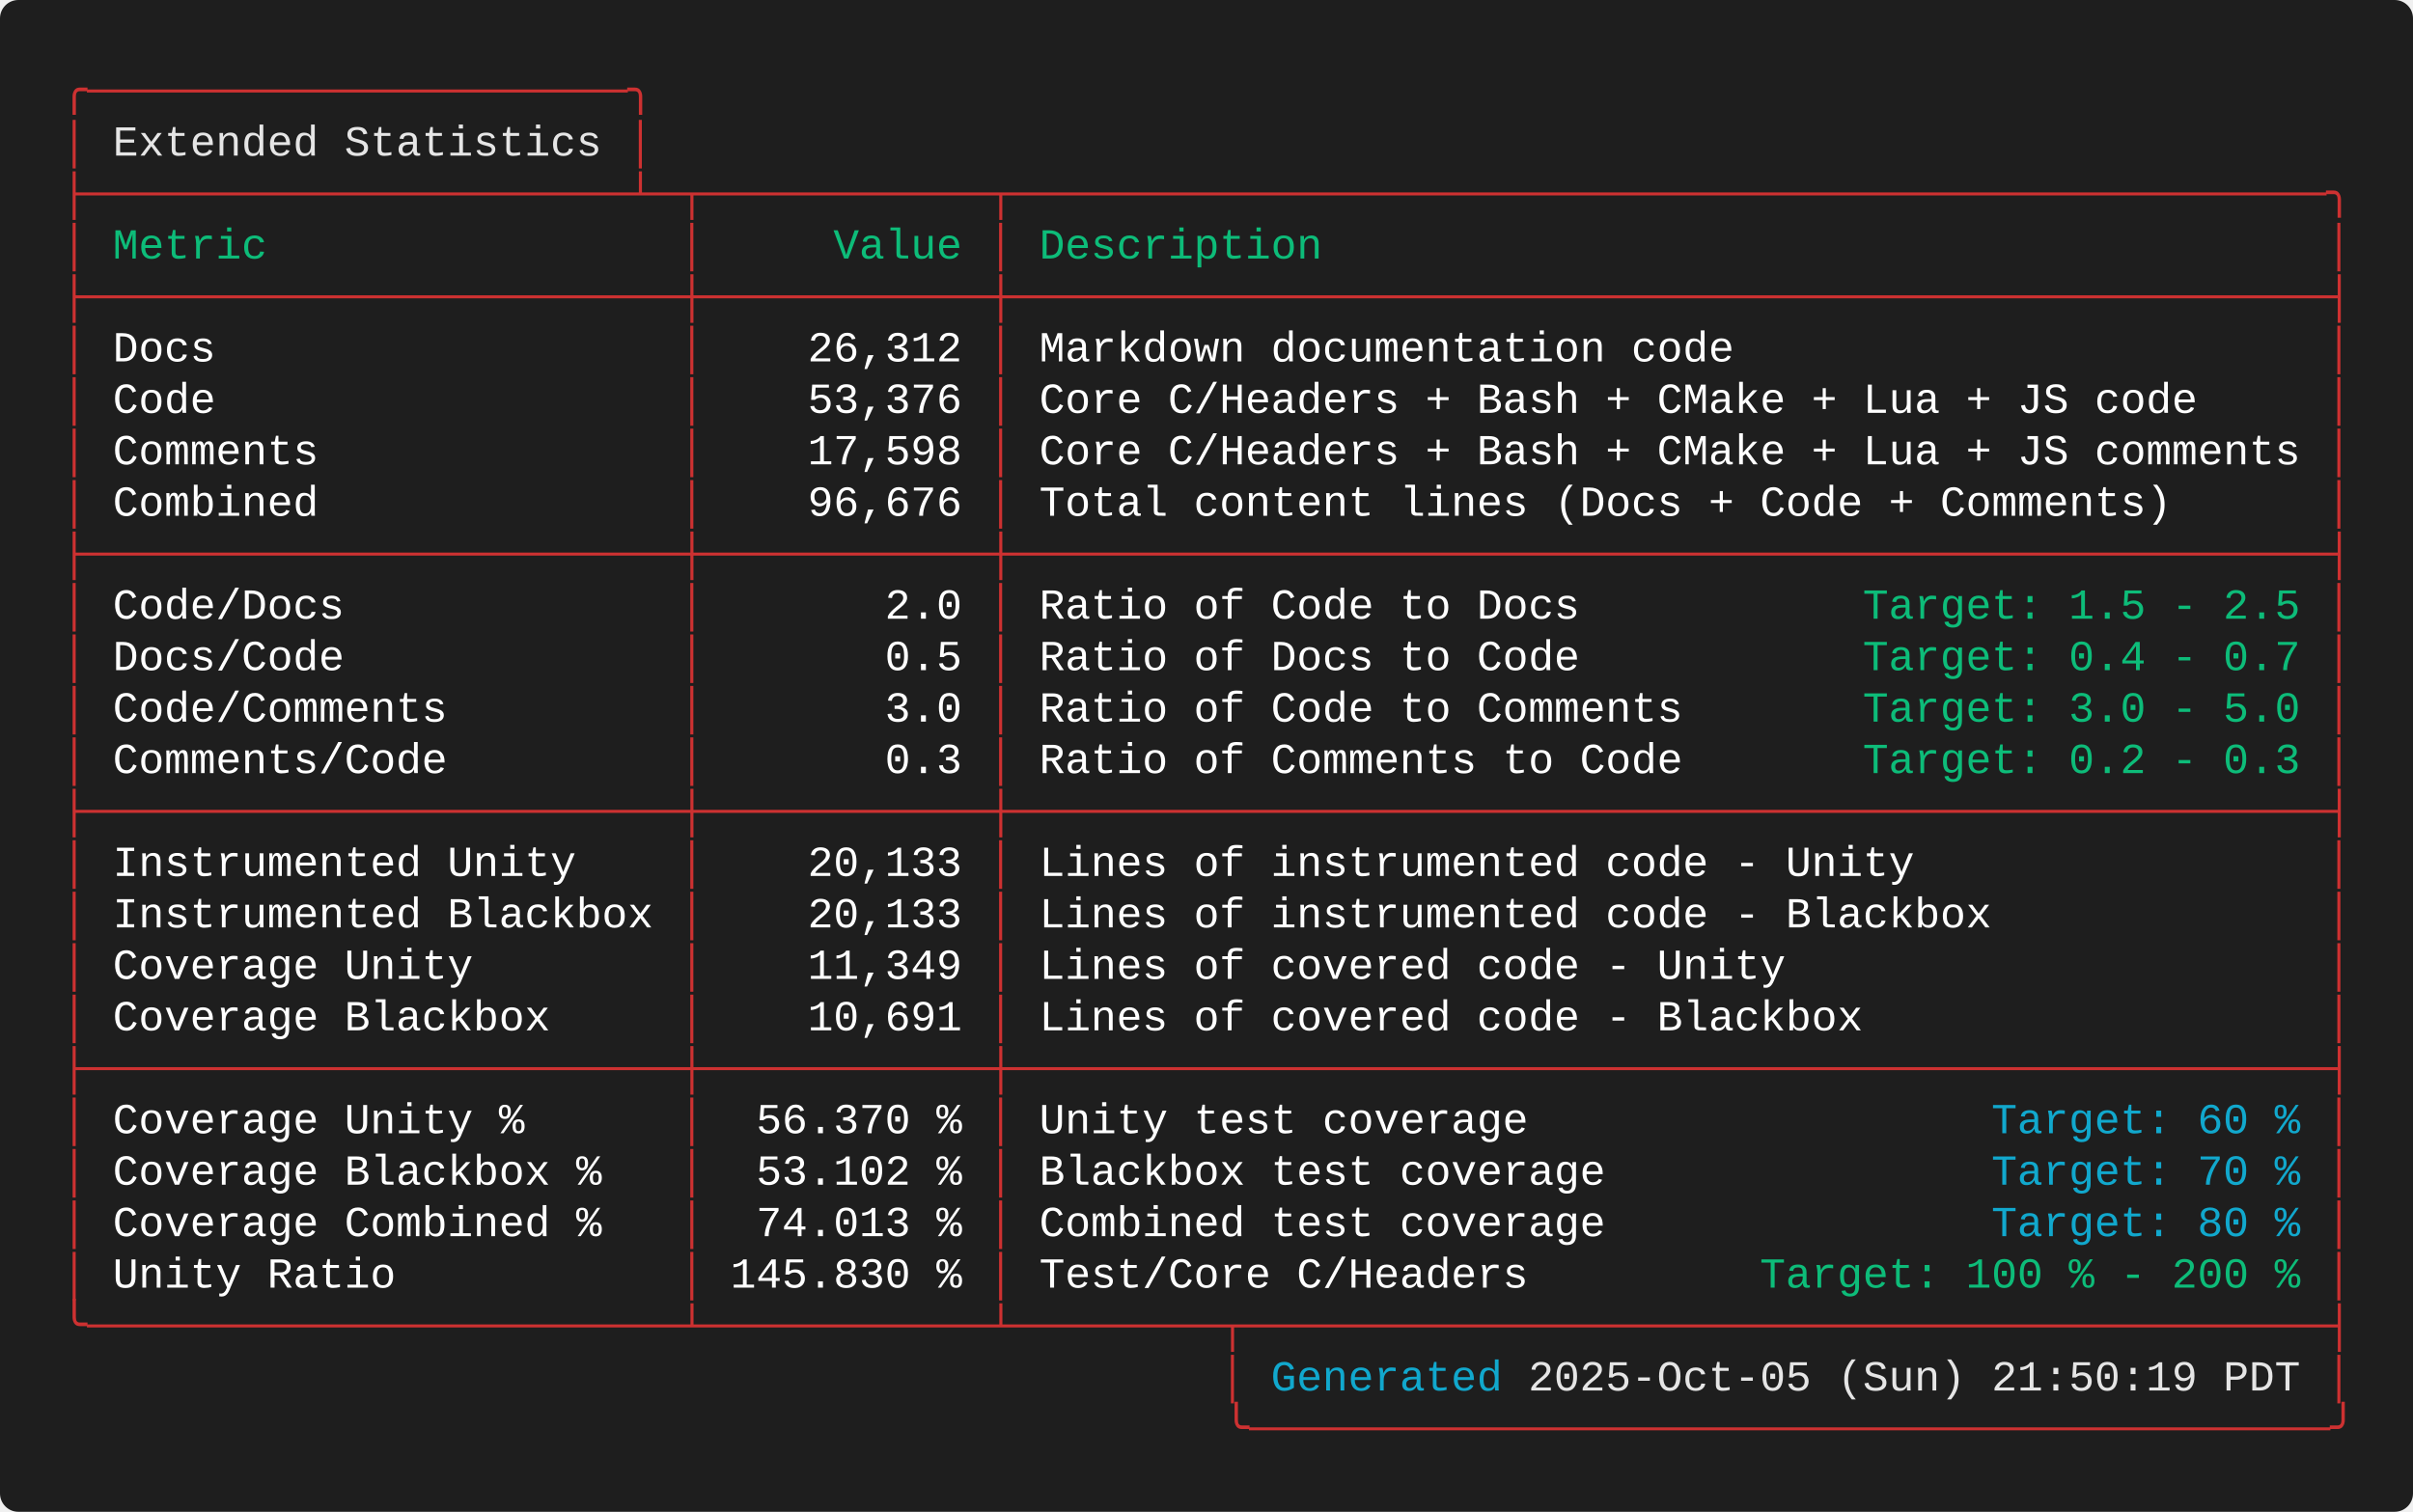
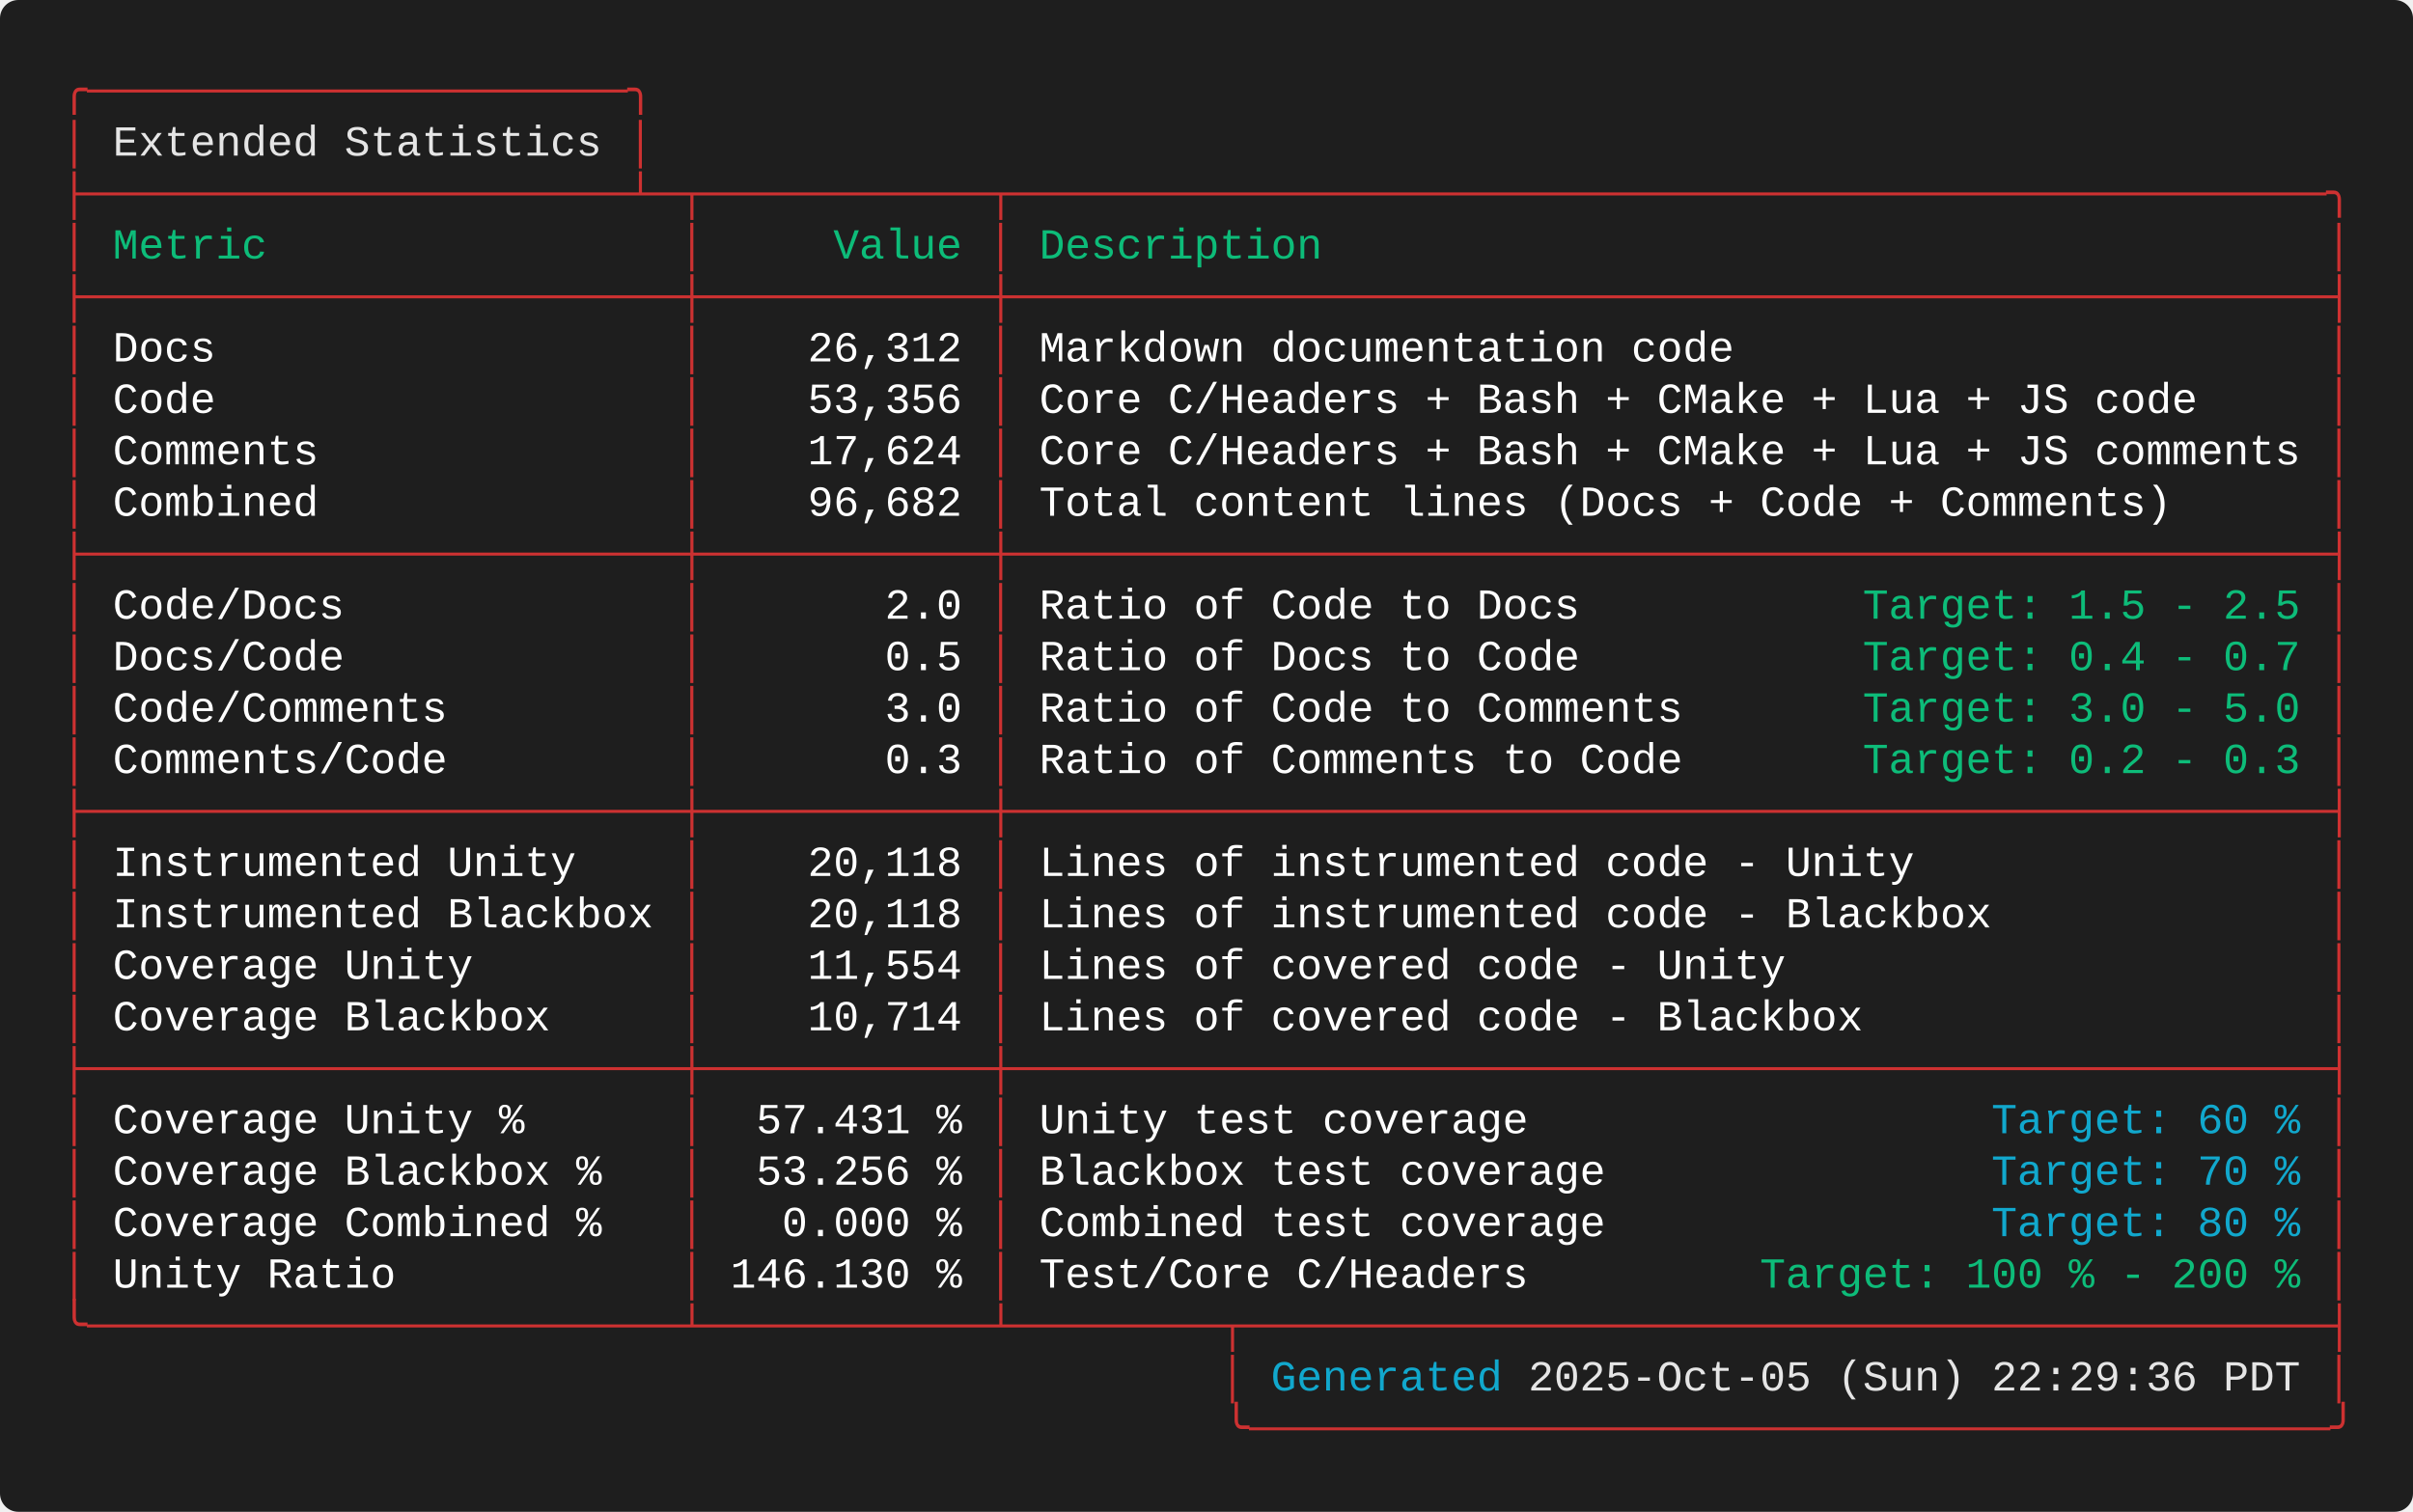
<svg xmlns="http://www.w3.org/2000/svg" width="787.60" height="493.60" viewBox="0 0 787.60 493.60">
  <defs>
    <style type="text/css">.terminal-text { font-family: 'Consolas', 'Consolas', 'Monaco', 'Courier New', monospace; }</style>
  </defs>
  <rect width="100%" height="100%" fill="#1e1e1e" rx="6" />
  <text x="20.00" y="34.00" font-size="14" class="terminal-text" xml:space="preserve" textLength="193.20" lengthAdjust="spacingAndGlyphs" fill="#cd3131">╭─────────────────────╮</text>
  <text x="20.00" y="50.80" font-size="14" class="terminal-text" xml:space="preserve" textLength="16.80" lengthAdjust="spacingAndGlyphs" fill="#cd3131">│ </text>
  <text x="36.80" y="50.80" font-size="14" class="terminal-text" xml:space="preserve" textLength="159.60" lengthAdjust="spacingAndGlyphs" fill="#e5e5e5">Extended Statistics</text>
  <text x="196.40" y="50.80" font-size="14" class="terminal-text" xml:space="preserve" textLength="8.40" lengthAdjust="spacingAndGlyphs" fill="#ffffff"> </text>
  <text x="204.80" y="50.80" font-size="14" class="terminal-text" xml:space="preserve" textLength="8.40" lengthAdjust="spacingAndGlyphs" fill="#cd3131">│</text>
  <text x="20.00" y="67.60" font-size="14" class="terminal-text" xml:space="preserve" textLength="747.60" lengthAdjust="spacingAndGlyphs" fill="#cd3131">├─────────────────────┴─┬───────────┬───────────────────────────────────────────────────╮</text>
  <text x="20.00" y="84.40" font-size="14" class="terminal-text" xml:space="preserve" textLength="8.40" lengthAdjust="spacingAndGlyphs" fill="#cd3131">│</text>
  <text x="28.40" y="84.40" font-size="14" class="terminal-text" xml:space="preserve" textLength="193.20" lengthAdjust="spacingAndGlyphs" fill="#0dbc79"> Metric                </text>
  <text x="221.60" y="84.40" font-size="14" class="terminal-text" xml:space="preserve" textLength="8.40" lengthAdjust="spacingAndGlyphs" fill="#cd3131">│</text>
  <text x="230.00" y="84.40" font-size="14" class="terminal-text" xml:space="preserve" textLength="92.40" lengthAdjust="spacingAndGlyphs" fill="#0dbc79">     Value </text>
  <text x="322.40" y="84.40" font-size="14" class="terminal-text" xml:space="preserve" textLength="8.40" lengthAdjust="spacingAndGlyphs" fill="#cd3131">│</text>
  <text x="330.80" y="84.40" font-size="14" class="terminal-text" xml:space="preserve" textLength="428.40" lengthAdjust="spacingAndGlyphs" fill="#0dbc79"> Description                                       </text>
  <text x="759.20" y="84.40" font-size="14" class="terminal-text" xml:space="preserve" textLength="8.40" lengthAdjust="spacingAndGlyphs" fill="#cd3131">│</text>
  <text x="20.00" y="101.20" font-size="14" class="terminal-text" xml:space="preserve" textLength="747.60" lengthAdjust="spacingAndGlyphs" fill="#cd3131">├───────────────────────┼───────────┼───────────────────────────────────────────────────┤</text>
  <text x="20.00" y="118.00" font-size="14" class="terminal-text" xml:space="preserve" textLength="8.40" lengthAdjust="spacingAndGlyphs" fill="#cd3131">│</text>
  <text x="28.40" y="118.00" font-size="14" class="terminal-text" xml:space="preserve" textLength="193.20" lengthAdjust="spacingAndGlyphs" fill="#ffffff"> Docs                  </text>
  <text x="221.60" y="118.00" font-size="14" class="terminal-text" xml:space="preserve" textLength="8.40" lengthAdjust="spacingAndGlyphs" fill="#cd3131">│</text>
  <text x="230.00" y="118.00" font-size="14" class="terminal-text" xml:space="preserve" textLength="92.40" lengthAdjust="spacingAndGlyphs" fill="#ffffff">    26,312 </text>
  <text x="322.40" y="118.00" font-size="14" class="terminal-text" xml:space="preserve" textLength="8.40" lengthAdjust="spacingAndGlyphs" fill="#cd3131">│</text>
  <text x="330.80" y="118.00" font-size="14" class="terminal-text" xml:space="preserve" textLength="428.40" lengthAdjust="spacingAndGlyphs" fill="#ffffff"> Markdown documentation code                       </text>
  <text x="759.20" y="118.00" font-size="14" class="terminal-text" xml:space="preserve" textLength="8.40" lengthAdjust="spacingAndGlyphs" fill="#cd3131">│</text>
  <text x="20.00" y="134.80" font-size="14" class="terminal-text" xml:space="preserve" textLength="8.40" lengthAdjust="spacingAndGlyphs" fill="#cd3131">│</text>
  <text x="28.40" y="134.80" font-size="14" class="terminal-text" xml:space="preserve" textLength="193.20" lengthAdjust="spacingAndGlyphs" fill="#ffffff"> Code                  </text>
  <text x="221.60" y="134.80" font-size="14" class="terminal-text" xml:space="preserve" textLength="8.40" lengthAdjust="spacingAndGlyphs" fill="#cd3131">│</text>
-   <text x="230.00" y="134.80" font-size="14" class="terminal-text" xml:space="preserve" textLength="92.40" lengthAdjust="spacingAndGlyphs" fill="#ffffff">    53,376 </text>
+   <text x="230.00" y="134.80" font-size="14" class="terminal-text" xml:space="preserve" textLength="92.40" lengthAdjust="spacingAndGlyphs" fill="#ffffff">    53,356 </text>
  <text x="322.40" y="134.80" font-size="14" class="terminal-text" xml:space="preserve" textLength="8.40" lengthAdjust="spacingAndGlyphs" fill="#cd3131">│</text>
  <text x="330.80" y="134.80" font-size="14" class="terminal-text" xml:space="preserve" textLength="428.40" lengthAdjust="spacingAndGlyphs" fill="#ffffff"> Core C/Headers + Bash + CMake + Lua + JS code     </text>
  <text x="759.20" y="134.80" font-size="14" class="terminal-text" xml:space="preserve" textLength="8.40" lengthAdjust="spacingAndGlyphs" fill="#cd3131">│</text>
  <text x="20.00" y="151.60" font-size="14" class="terminal-text" xml:space="preserve" textLength="8.40" lengthAdjust="spacingAndGlyphs" fill="#cd3131">│</text>
  <text x="28.40" y="151.60" font-size="14" class="terminal-text" xml:space="preserve" textLength="193.20" lengthAdjust="spacingAndGlyphs" fill="#ffffff"> Comments              </text>
  <text x="221.60" y="151.60" font-size="14" class="terminal-text" xml:space="preserve" textLength="8.40" lengthAdjust="spacingAndGlyphs" fill="#cd3131">│</text>
-   <text x="230.00" y="151.60" font-size="14" class="terminal-text" xml:space="preserve" textLength="92.40" lengthAdjust="spacingAndGlyphs" fill="#ffffff">    17,598 </text>
+   <text x="230.00" y="151.60" font-size="14" class="terminal-text" xml:space="preserve" textLength="92.40" lengthAdjust="spacingAndGlyphs" fill="#ffffff">    17,624 </text>
  <text x="322.40" y="151.60" font-size="14" class="terminal-text" xml:space="preserve" textLength="8.40" lengthAdjust="spacingAndGlyphs" fill="#cd3131">│</text>
  <text x="330.80" y="151.60" font-size="14" class="terminal-text" xml:space="preserve" textLength="428.40" lengthAdjust="spacingAndGlyphs" fill="#ffffff"> Core C/Headers + Bash + CMake + Lua + JS comments </text>
  <text x="759.20" y="151.60" font-size="14" class="terminal-text" xml:space="preserve" textLength="8.40" lengthAdjust="spacingAndGlyphs" fill="#cd3131">│</text>
  <text x="20.00" y="168.40" font-size="14" class="terminal-text" xml:space="preserve" textLength="8.40" lengthAdjust="spacingAndGlyphs" fill="#cd3131">│</text>
  <text x="28.40" y="168.40" font-size="14" class="terminal-text" xml:space="preserve" textLength="193.20" lengthAdjust="spacingAndGlyphs" fill="#ffffff"> Combined              </text>
  <text x="221.60" y="168.40" font-size="14" class="terminal-text" xml:space="preserve" textLength="8.40" lengthAdjust="spacingAndGlyphs" fill="#cd3131">│</text>
-   <text x="230.00" y="168.40" font-size="14" class="terminal-text" xml:space="preserve" textLength="92.40" lengthAdjust="spacingAndGlyphs" fill="#ffffff">    96,676 </text>
+   <text x="230.00" y="168.40" font-size="14" class="terminal-text" xml:space="preserve" textLength="92.40" lengthAdjust="spacingAndGlyphs" fill="#ffffff">    96,682 </text>
  <text x="322.40" y="168.40" font-size="14" class="terminal-text" xml:space="preserve" textLength="8.40" lengthAdjust="spacingAndGlyphs" fill="#cd3131">│</text>
  <text x="330.80" y="168.40" font-size="14" class="terminal-text" xml:space="preserve" textLength="428.40" lengthAdjust="spacingAndGlyphs" fill="#ffffff"> Total content lines (Docs + Code + Comments)      </text>
  <text x="759.20" y="168.40" font-size="14" class="terminal-text" xml:space="preserve" textLength="8.40" lengthAdjust="spacingAndGlyphs" fill="#cd3131">│</text>
  <text x="20.00" y="185.20" font-size="14" class="terminal-text" xml:space="preserve" textLength="747.60" lengthAdjust="spacingAndGlyphs" fill="#cd3131">├───────────────────────┼───────────┼───────────────────────────────────────────────────┤</text>
  <text x="20.00" y="202.00" font-size="14" class="terminal-text" xml:space="preserve" textLength="8.40" lengthAdjust="spacingAndGlyphs" fill="#cd3131">│</text>
  <text x="28.40" y="202.00" font-size="14" class="terminal-text" xml:space="preserve" textLength="193.20" lengthAdjust="spacingAndGlyphs" fill="#ffffff"> Code/Docs             </text>
  <text x="221.60" y="202.00" font-size="14" class="terminal-text" xml:space="preserve" textLength="8.40" lengthAdjust="spacingAndGlyphs" fill="#cd3131">│</text>
  <text x="230.00" y="202.00" font-size="14" class="terminal-text" xml:space="preserve" textLength="92.40" lengthAdjust="spacingAndGlyphs" fill="#ffffff">       2.0 </text>
  <text x="322.40" y="202.00" font-size="14" class="terminal-text" xml:space="preserve" textLength="8.40" lengthAdjust="spacingAndGlyphs" fill="#cd3131">│</text>
  <text x="330.80" y="202.00" font-size="14" class="terminal-text" xml:space="preserve" textLength="277.20" lengthAdjust="spacingAndGlyphs" fill="#ffffff"> Ratio of Code to Docs           </text>
  <text x="608.00" y="202.00" font-size="14" class="terminal-text" xml:space="preserve" textLength="142.80" lengthAdjust="spacingAndGlyphs" fill="#0dbc79">Target: 1.5 - 2.5</text>
  <text x="750.80" y="202.00" font-size="14" class="terminal-text" xml:space="preserve" textLength="8.40" lengthAdjust="spacingAndGlyphs" fill="#ffffff"> </text>
  <text x="759.20" y="202.00" font-size="14" class="terminal-text" xml:space="preserve" textLength="8.40" lengthAdjust="spacingAndGlyphs" fill="#cd3131">│</text>
  <text x="20.00" y="218.80" font-size="14" class="terminal-text" xml:space="preserve" textLength="8.40" lengthAdjust="spacingAndGlyphs" fill="#cd3131">│</text>
  <text x="28.40" y="218.80" font-size="14" class="terminal-text" xml:space="preserve" textLength="193.20" lengthAdjust="spacingAndGlyphs" fill="#ffffff"> Docs/Code             </text>
  <text x="221.60" y="218.80" font-size="14" class="terminal-text" xml:space="preserve" textLength="8.40" lengthAdjust="spacingAndGlyphs" fill="#cd3131">│</text>
  <text x="230.00" y="218.80" font-size="14" class="terminal-text" xml:space="preserve" textLength="92.40" lengthAdjust="spacingAndGlyphs" fill="#ffffff">       0.5 </text>
  <text x="322.40" y="218.80" font-size="14" class="terminal-text" xml:space="preserve" textLength="8.40" lengthAdjust="spacingAndGlyphs" fill="#cd3131">│</text>
  <text x="330.80" y="218.80" font-size="14" class="terminal-text" xml:space="preserve" textLength="277.20" lengthAdjust="spacingAndGlyphs" fill="#ffffff"> Ratio of Docs to Code           </text>
  <text x="608.00" y="218.80" font-size="14" class="terminal-text" xml:space="preserve" textLength="142.80" lengthAdjust="spacingAndGlyphs" fill="#0dbc79">Target: 0.4 - 0.7</text>
  <text x="750.80" y="218.80" font-size="14" class="terminal-text" xml:space="preserve" textLength="8.40" lengthAdjust="spacingAndGlyphs" fill="#ffffff"> </text>
  <text x="759.20" y="218.80" font-size="14" class="terminal-text" xml:space="preserve" textLength="8.40" lengthAdjust="spacingAndGlyphs" fill="#cd3131">│</text>
  <text x="20.00" y="235.60" font-size="14" class="terminal-text" xml:space="preserve" textLength="8.40" lengthAdjust="spacingAndGlyphs" fill="#cd3131">│</text>
  <text x="28.40" y="235.60" font-size="14" class="terminal-text" xml:space="preserve" textLength="193.20" lengthAdjust="spacingAndGlyphs" fill="#ffffff"> Code/Comments         </text>
  <text x="221.60" y="235.60" font-size="14" class="terminal-text" xml:space="preserve" textLength="8.40" lengthAdjust="spacingAndGlyphs" fill="#cd3131">│</text>
  <text x="230.00" y="235.60" font-size="14" class="terminal-text" xml:space="preserve" textLength="92.40" lengthAdjust="spacingAndGlyphs" fill="#ffffff">       3.0 </text>
  <text x="322.40" y="235.60" font-size="14" class="terminal-text" xml:space="preserve" textLength="8.40" lengthAdjust="spacingAndGlyphs" fill="#cd3131">│</text>
  <text x="330.80" y="235.60" font-size="14" class="terminal-text" xml:space="preserve" textLength="277.20" lengthAdjust="spacingAndGlyphs" fill="#ffffff"> Ratio of Code to Comments       </text>
  <text x="608.00" y="235.60" font-size="14" class="terminal-text" xml:space="preserve" textLength="142.80" lengthAdjust="spacingAndGlyphs" fill="#0dbc79">Target: 3.0 - 5.0</text>
  <text x="750.80" y="235.60" font-size="14" class="terminal-text" xml:space="preserve" textLength="8.40" lengthAdjust="spacingAndGlyphs" fill="#ffffff"> </text>
  <text x="759.20" y="235.60" font-size="14" class="terminal-text" xml:space="preserve" textLength="8.40" lengthAdjust="spacingAndGlyphs" fill="#cd3131">│</text>
  <text x="20.00" y="252.40" font-size="14" class="terminal-text" xml:space="preserve" textLength="8.40" lengthAdjust="spacingAndGlyphs" fill="#cd3131">│</text>
  <text x="28.40" y="252.40" font-size="14" class="terminal-text" xml:space="preserve" textLength="193.20" lengthAdjust="spacingAndGlyphs" fill="#ffffff"> Comments/Code         </text>
  <text x="221.60" y="252.40" font-size="14" class="terminal-text" xml:space="preserve" textLength="8.40" lengthAdjust="spacingAndGlyphs" fill="#cd3131">│</text>
  <text x="230.00" y="252.40" font-size="14" class="terminal-text" xml:space="preserve" textLength="92.40" lengthAdjust="spacingAndGlyphs" fill="#ffffff">       0.3 </text>
  <text x="322.40" y="252.40" font-size="14" class="terminal-text" xml:space="preserve" textLength="8.40" lengthAdjust="spacingAndGlyphs" fill="#cd3131">│</text>
  <text x="330.80" y="252.40" font-size="14" class="terminal-text" xml:space="preserve" textLength="277.20" lengthAdjust="spacingAndGlyphs" fill="#ffffff"> Ratio of Comments to Code       </text>
  <text x="608.00" y="252.40" font-size="14" class="terminal-text" xml:space="preserve" textLength="142.80" lengthAdjust="spacingAndGlyphs" fill="#0dbc79">Target: 0.2 - 0.3</text>
  <text x="750.80" y="252.40" font-size="14" class="terminal-text" xml:space="preserve" textLength="8.40" lengthAdjust="spacingAndGlyphs" fill="#ffffff"> </text>
  <text x="759.20" y="252.40" font-size="14" class="terminal-text" xml:space="preserve" textLength="8.40" lengthAdjust="spacingAndGlyphs" fill="#cd3131">│</text>
  <text x="20.00" y="269.20" font-size="14" class="terminal-text" xml:space="preserve" textLength="747.60" lengthAdjust="spacingAndGlyphs" fill="#cd3131">├───────────────────────┼───────────┼───────────────────────────────────────────────────┤</text>
  <text x="20.00" y="286.00" font-size="14" class="terminal-text" xml:space="preserve" textLength="8.40" lengthAdjust="spacingAndGlyphs" fill="#cd3131">│</text>
  <text x="28.40" y="286.00" font-size="14" class="terminal-text" xml:space="preserve" textLength="193.20" lengthAdjust="spacingAndGlyphs" fill="#ffffff"> Instrumented Unity    </text>
  <text x="221.60" y="286.00" font-size="14" class="terminal-text" xml:space="preserve" textLength="8.40" lengthAdjust="spacingAndGlyphs" fill="#cd3131">│</text>
-   <text x="230.00" y="286.00" font-size="14" class="terminal-text" xml:space="preserve" textLength="92.40" lengthAdjust="spacingAndGlyphs" fill="#ffffff">    20,133 </text>
+   <text x="230.00" y="286.00" font-size="14" class="terminal-text" xml:space="preserve" textLength="92.40" lengthAdjust="spacingAndGlyphs" fill="#ffffff">    20,118 </text>
  <text x="322.40" y="286.00" font-size="14" class="terminal-text" xml:space="preserve" textLength="8.40" lengthAdjust="spacingAndGlyphs" fill="#cd3131">│</text>
  <text x="330.80" y="286.00" font-size="14" class="terminal-text" xml:space="preserve" textLength="428.40" lengthAdjust="spacingAndGlyphs" fill="#ffffff"> Lines of instrumented code - Unity                </text>
  <text x="759.20" y="286.00" font-size="14" class="terminal-text" xml:space="preserve" textLength="8.40" lengthAdjust="spacingAndGlyphs" fill="#cd3131">│</text>
  <text x="20.00" y="302.80" font-size="14" class="terminal-text" xml:space="preserve" textLength="8.40" lengthAdjust="spacingAndGlyphs" fill="#cd3131">│</text>
  <text x="28.40" y="302.80" font-size="14" class="terminal-text" xml:space="preserve" textLength="193.20" lengthAdjust="spacingAndGlyphs" fill="#ffffff"> Instrumented Blackbox </text>
  <text x="221.60" y="302.80" font-size="14" class="terminal-text" xml:space="preserve" textLength="8.40" lengthAdjust="spacingAndGlyphs" fill="#cd3131">│</text>
-   <text x="230.00" y="302.80" font-size="14" class="terminal-text" xml:space="preserve" textLength="92.40" lengthAdjust="spacingAndGlyphs" fill="#ffffff">    20,133 </text>
+   <text x="230.00" y="302.80" font-size="14" class="terminal-text" xml:space="preserve" textLength="92.40" lengthAdjust="spacingAndGlyphs" fill="#ffffff">    20,118 </text>
  <text x="322.40" y="302.80" font-size="14" class="terminal-text" xml:space="preserve" textLength="8.40" lengthAdjust="spacingAndGlyphs" fill="#cd3131">│</text>
  <text x="330.80" y="302.80" font-size="14" class="terminal-text" xml:space="preserve" textLength="428.40" lengthAdjust="spacingAndGlyphs" fill="#ffffff"> Lines of instrumented code - Blackbox             </text>
  <text x="759.20" y="302.80" font-size="14" class="terminal-text" xml:space="preserve" textLength="8.40" lengthAdjust="spacingAndGlyphs" fill="#cd3131">│</text>
  <text x="20.00" y="319.60" font-size="14" class="terminal-text" xml:space="preserve" textLength="8.40" lengthAdjust="spacingAndGlyphs" fill="#cd3131">│</text>
  <text x="28.40" y="319.60" font-size="14" class="terminal-text" xml:space="preserve" textLength="193.20" lengthAdjust="spacingAndGlyphs" fill="#ffffff"> Coverage Unity        </text>
  <text x="221.60" y="319.60" font-size="14" class="terminal-text" xml:space="preserve" textLength="8.40" lengthAdjust="spacingAndGlyphs" fill="#cd3131">│</text>
-   <text x="230.00" y="319.60" font-size="14" class="terminal-text" xml:space="preserve" textLength="92.40" lengthAdjust="spacingAndGlyphs" fill="#ffffff">    11,349 </text>
+   <text x="230.00" y="319.60" font-size="14" class="terminal-text" xml:space="preserve" textLength="92.40" lengthAdjust="spacingAndGlyphs" fill="#ffffff">    11,554 </text>
  <text x="322.40" y="319.60" font-size="14" class="terminal-text" xml:space="preserve" textLength="8.40" lengthAdjust="spacingAndGlyphs" fill="#cd3131">│</text>
  <text x="330.80" y="319.60" font-size="14" class="terminal-text" xml:space="preserve" textLength="428.40" lengthAdjust="spacingAndGlyphs" fill="#ffffff"> Lines of covered code - Unity                     </text>
  <text x="759.20" y="319.60" font-size="14" class="terminal-text" xml:space="preserve" textLength="8.40" lengthAdjust="spacingAndGlyphs" fill="#cd3131">│</text>
  <text x="20.00" y="336.40" font-size="14" class="terminal-text" xml:space="preserve" textLength="8.40" lengthAdjust="spacingAndGlyphs" fill="#cd3131">│</text>
  <text x="28.40" y="336.40" font-size="14" class="terminal-text" xml:space="preserve" textLength="193.20" lengthAdjust="spacingAndGlyphs" fill="#ffffff"> Coverage Blackbox     </text>
  <text x="221.60" y="336.40" font-size="14" class="terminal-text" xml:space="preserve" textLength="8.40" lengthAdjust="spacingAndGlyphs" fill="#cd3131">│</text>
-   <text x="230.00" y="336.40" font-size="14" class="terminal-text" xml:space="preserve" textLength="92.40" lengthAdjust="spacingAndGlyphs" fill="#ffffff">    10,691 </text>
+   <text x="230.00" y="336.40" font-size="14" class="terminal-text" xml:space="preserve" textLength="92.40" lengthAdjust="spacingAndGlyphs" fill="#ffffff">    10,714 </text>
  <text x="322.40" y="336.40" font-size="14" class="terminal-text" xml:space="preserve" textLength="8.40" lengthAdjust="spacingAndGlyphs" fill="#cd3131">│</text>
  <text x="330.80" y="336.40" font-size="14" class="terminal-text" xml:space="preserve" textLength="428.40" lengthAdjust="spacingAndGlyphs" fill="#ffffff"> Lines of covered code - Blackbox                  </text>
  <text x="759.20" y="336.40" font-size="14" class="terminal-text" xml:space="preserve" textLength="8.40" lengthAdjust="spacingAndGlyphs" fill="#cd3131">│</text>
  <text x="20.00" y="353.20" font-size="14" class="terminal-text" xml:space="preserve" textLength="747.60" lengthAdjust="spacingAndGlyphs" fill="#cd3131">├───────────────────────┼───────────┼───────────────────────────────────────────────────┤</text>
  <text x="20.00" y="370.00" font-size="14" class="terminal-text" xml:space="preserve" textLength="8.40" lengthAdjust="spacingAndGlyphs" fill="#cd3131">│</text>
  <text x="28.40" y="370.00" font-size="14" class="terminal-text" xml:space="preserve" textLength="193.20" lengthAdjust="spacingAndGlyphs" fill="#ffffff"> Coverage Unity %      </text>
  <text x="221.60" y="370.00" font-size="14" class="terminal-text" xml:space="preserve" textLength="8.40" lengthAdjust="spacingAndGlyphs" fill="#cd3131">│</text>
-   <text x="230.00" y="370.00" font-size="14" class="terminal-text" xml:space="preserve" textLength="92.40" lengthAdjust="spacingAndGlyphs" fill="#ffffff">  56.370 % </text>
+   <text x="230.00" y="370.00" font-size="14" class="terminal-text" xml:space="preserve" textLength="92.40" lengthAdjust="spacingAndGlyphs" fill="#ffffff">  57.431 % </text>
  <text x="322.40" y="370.00" font-size="14" class="terminal-text" xml:space="preserve" textLength="8.40" lengthAdjust="spacingAndGlyphs" fill="#cd3131">│</text>
  <text x="330.80" y="370.00" font-size="14" class="terminal-text" xml:space="preserve" textLength="319.20" lengthAdjust="spacingAndGlyphs" fill="#ffffff"> Unity test coverage                  </text>
  <text x="650.00" y="370.00" font-size="14" class="terminal-text" xml:space="preserve" textLength="100.80" lengthAdjust="spacingAndGlyphs" fill="#11a8cd">Target: 60 %</text>
  <text x="750.80" y="370.00" font-size="14" class="terminal-text" xml:space="preserve" textLength="8.40" lengthAdjust="spacingAndGlyphs" fill="#ffffff"> </text>
  <text x="759.20" y="370.00" font-size="14" class="terminal-text" xml:space="preserve" textLength="8.40" lengthAdjust="spacingAndGlyphs" fill="#cd3131">│</text>
  <text x="20.00" y="386.80" font-size="14" class="terminal-text" xml:space="preserve" textLength="8.40" lengthAdjust="spacingAndGlyphs" fill="#cd3131">│</text>
  <text x="28.40" y="386.80" font-size="14" class="terminal-text" xml:space="preserve" textLength="193.20" lengthAdjust="spacingAndGlyphs" fill="#ffffff"> Coverage Blackbox %   </text>
  <text x="221.60" y="386.80" font-size="14" class="terminal-text" xml:space="preserve" textLength="8.40" lengthAdjust="spacingAndGlyphs" fill="#cd3131">│</text>
-   <text x="230.00" y="386.80" font-size="14" class="terminal-text" xml:space="preserve" textLength="92.40" lengthAdjust="spacingAndGlyphs" fill="#ffffff">  53.102 % </text>
+   <text x="230.00" y="386.80" font-size="14" class="terminal-text" xml:space="preserve" textLength="92.40" lengthAdjust="spacingAndGlyphs" fill="#ffffff">  53.256 % </text>
  <text x="322.40" y="386.80" font-size="14" class="terminal-text" xml:space="preserve" textLength="8.40" lengthAdjust="spacingAndGlyphs" fill="#cd3131">│</text>
  <text x="330.80" y="386.80" font-size="14" class="terminal-text" xml:space="preserve" textLength="319.20" lengthAdjust="spacingAndGlyphs" fill="#ffffff"> Blackbox test coverage               </text>
  <text x="650.00" y="386.80" font-size="14" class="terminal-text" xml:space="preserve" textLength="100.80" lengthAdjust="spacingAndGlyphs" fill="#11a8cd">Target: 70 %</text>
  <text x="750.80" y="386.80" font-size="14" class="terminal-text" xml:space="preserve" textLength="8.40" lengthAdjust="spacingAndGlyphs" fill="#ffffff"> </text>
  <text x="759.20" y="386.80" font-size="14" class="terminal-text" xml:space="preserve" textLength="8.40" lengthAdjust="spacingAndGlyphs" fill="#cd3131">│</text>
  <text x="20.00" y="403.60" font-size="14" class="terminal-text" xml:space="preserve" textLength="8.40" lengthAdjust="spacingAndGlyphs" fill="#cd3131">│</text>
  <text x="28.40" y="403.60" font-size="14" class="terminal-text" xml:space="preserve" textLength="193.20" lengthAdjust="spacingAndGlyphs" fill="#ffffff"> Coverage Combined %   </text>
  <text x="221.60" y="403.60" font-size="14" class="terminal-text" xml:space="preserve" textLength="8.40" lengthAdjust="spacingAndGlyphs" fill="#cd3131">│</text>
-   <text x="230.00" y="403.60" font-size="14" class="terminal-text" xml:space="preserve" textLength="92.40" lengthAdjust="spacingAndGlyphs" fill="#ffffff">  74.013 % </text>
+   <text x="230.00" y="403.60" font-size="14" class="terminal-text" xml:space="preserve" textLength="92.40" lengthAdjust="spacingAndGlyphs" fill="#ffffff">   0.000 % </text>
  <text x="322.40" y="403.60" font-size="14" class="terminal-text" xml:space="preserve" textLength="8.40" lengthAdjust="spacingAndGlyphs" fill="#cd3131">│</text>
  <text x="330.80" y="403.60" font-size="14" class="terminal-text" xml:space="preserve" textLength="319.20" lengthAdjust="spacingAndGlyphs" fill="#ffffff"> Combined test coverage               </text>
  <text x="650.00" y="403.60" font-size="14" class="terminal-text" xml:space="preserve" textLength="100.80" lengthAdjust="spacingAndGlyphs" fill="#11a8cd">Target: 80 %</text>
  <text x="750.80" y="403.60" font-size="14" class="terminal-text" xml:space="preserve" textLength="8.40" lengthAdjust="spacingAndGlyphs" fill="#ffffff"> </text>
  <text x="759.20" y="403.60" font-size="14" class="terminal-text" xml:space="preserve" textLength="8.40" lengthAdjust="spacingAndGlyphs" fill="#cd3131">│</text>
  <text x="20.00" y="420.40" font-size="14" class="terminal-text" xml:space="preserve" textLength="8.40" lengthAdjust="spacingAndGlyphs" fill="#cd3131">│</text>
  <text x="28.40" y="420.40" font-size="14" class="terminal-text" xml:space="preserve" textLength="193.20" lengthAdjust="spacingAndGlyphs" fill="#ffffff"> Unity Ratio           </text>
  <text x="221.60" y="420.40" font-size="14" class="terminal-text" xml:space="preserve" textLength="8.40" lengthAdjust="spacingAndGlyphs" fill="#cd3131">│</text>
-   <text x="230.00" y="420.40" font-size="14" class="terminal-text" xml:space="preserve" textLength="92.40" lengthAdjust="spacingAndGlyphs" fill="#ffffff"> 145.830 % </text>
+   <text x="230.00" y="420.40" font-size="14" class="terminal-text" xml:space="preserve" textLength="92.40" lengthAdjust="spacingAndGlyphs" fill="#ffffff"> 146.130 % </text>
  <text x="322.40" y="420.40" font-size="14" class="terminal-text" xml:space="preserve" textLength="8.40" lengthAdjust="spacingAndGlyphs" fill="#cd3131">│</text>
  <text x="330.80" y="420.40" font-size="14" class="terminal-text" xml:space="preserve" textLength="243.60" lengthAdjust="spacingAndGlyphs" fill="#ffffff"> Test/Core C/Headers         </text>
  <text x="574.40" y="420.40" font-size="14" class="terminal-text" xml:space="preserve" textLength="176.40" lengthAdjust="spacingAndGlyphs" fill="#0dbc79">Target: 100 % - 200 %</text>
  <text x="750.80" y="420.40" font-size="14" class="terminal-text" xml:space="preserve" textLength="8.40" lengthAdjust="spacingAndGlyphs" fill="#ffffff"> </text>
  <text x="759.20" y="420.40" font-size="14" class="terminal-text" xml:space="preserve" textLength="8.40" lengthAdjust="spacingAndGlyphs" fill="#cd3131">│</text>
  <text x="20.00" y="437.20" font-size="14" class="terminal-text" xml:space="preserve" textLength="747.60" lengthAdjust="spacingAndGlyphs" fill="#cd3131">╰───────────────────────┴───────────┴────────┬──────────────────────────────────────────┤</text>
  <text x="20.00" y="454.00" font-size="14" class="terminal-text" xml:space="preserve" textLength="394.80" lengthAdjust="spacingAndGlyphs" fill="#cd3131">                                             │ </text>
  <text x="414.80" y="454.00" font-size="14" class="terminal-text" xml:space="preserve" textLength="75.60" lengthAdjust="spacingAndGlyphs" fill="#11a8cd">Generated</text>
-   <text x="490.40" y="454.00" font-size="14" class="terminal-text" xml:space="preserve" textLength="260.40" lengthAdjust="spacingAndGlyphs" fill="#e5e5e5"> 2025-Oct-05 (Sun) 21:50:19 PDT</text>
+   <text x="490.40" y="454.00" font-size="14" class="terminal-text" xml:space="preserve" textLength="260.40" lengthAdjust="spacingAndGlyphs" fill="#e5e5e5"> 2025-Oct-05 (Sun) 22:29:36 PDT</text>
  <text x="750.80" y="454.00" font-size="14" class="terminal-text" xml:space="preserve" textLength="8.40" lengthAdjust="spacingAndGlyphs" fill="#ffffff"> </text>
  <text x="759.20" y="454.00" font-size="14" class="terminal-text" xml:space="preserve" textLength="8.40" lengthAdjust="spacingAndGlyphs" fill="#cd3131">│</text>
  <text x="20.00" y="470.80" font-size="14" class="terminal-text" xml:space="preserve" textLength="747.60" lengthAdjust="spacingAndGlyphs" fill="#cd3131">                                             ╰──────────────────────────────────────────╯</text>
</svg>
